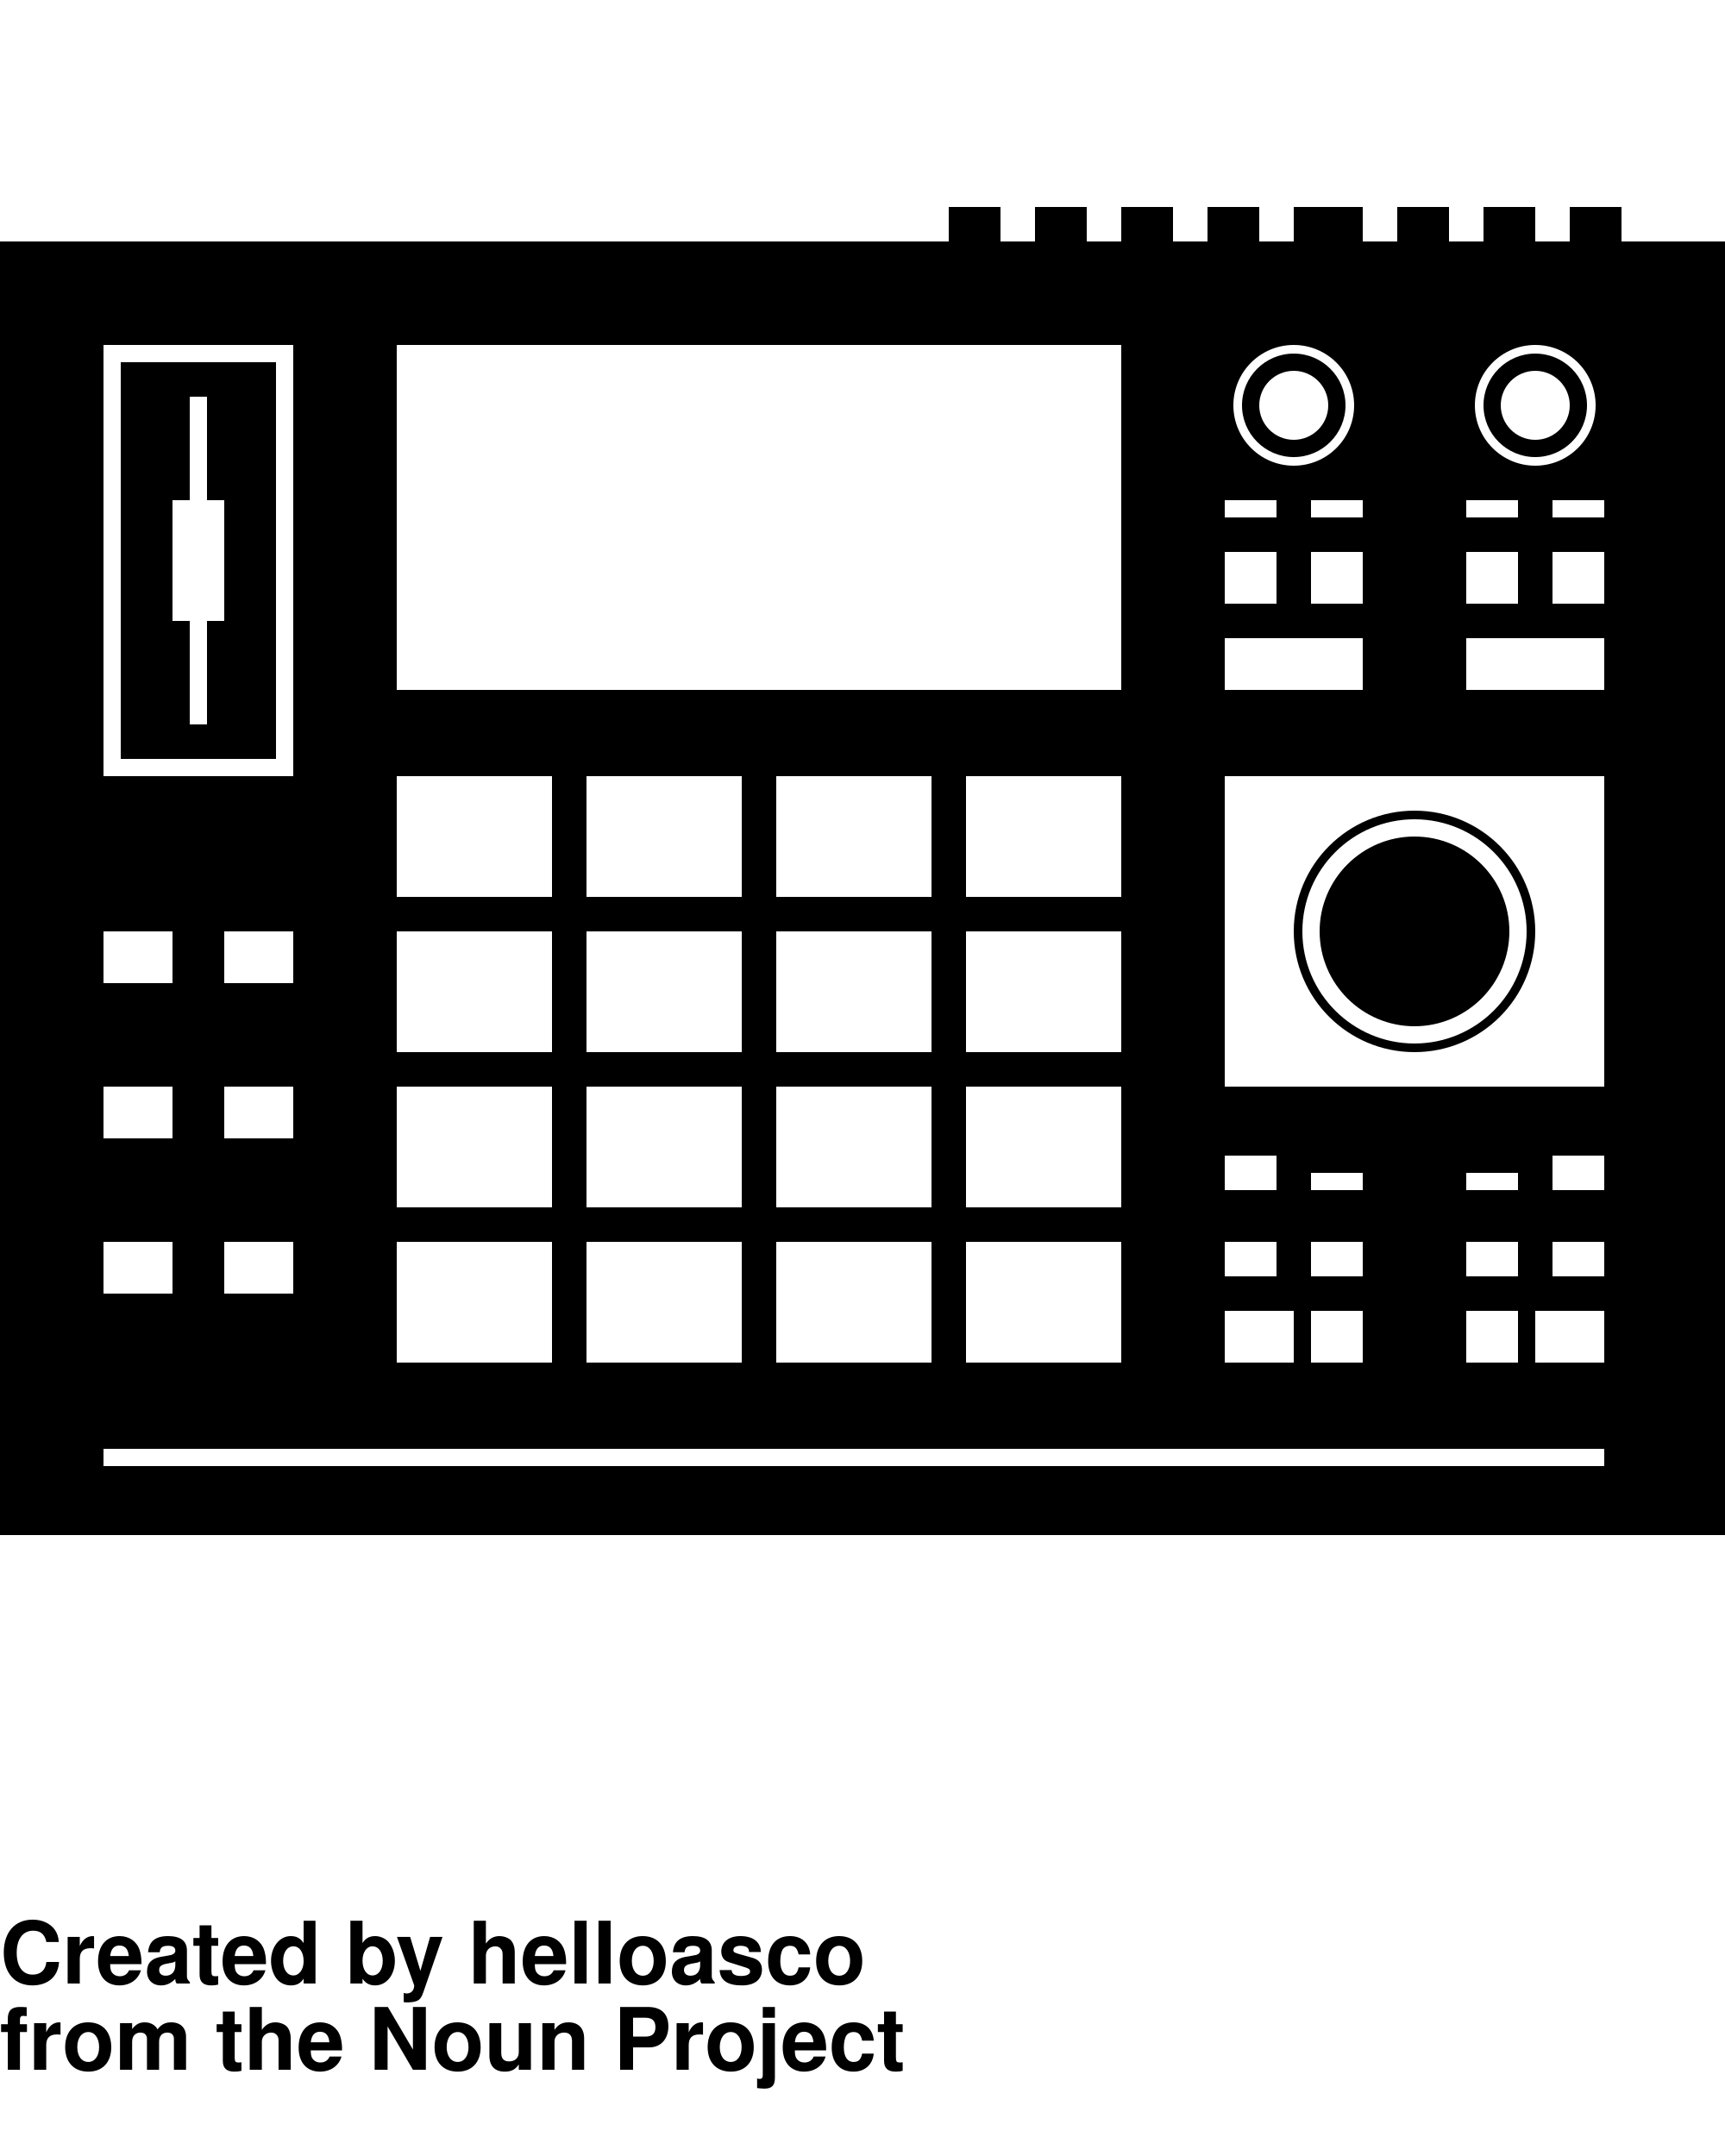
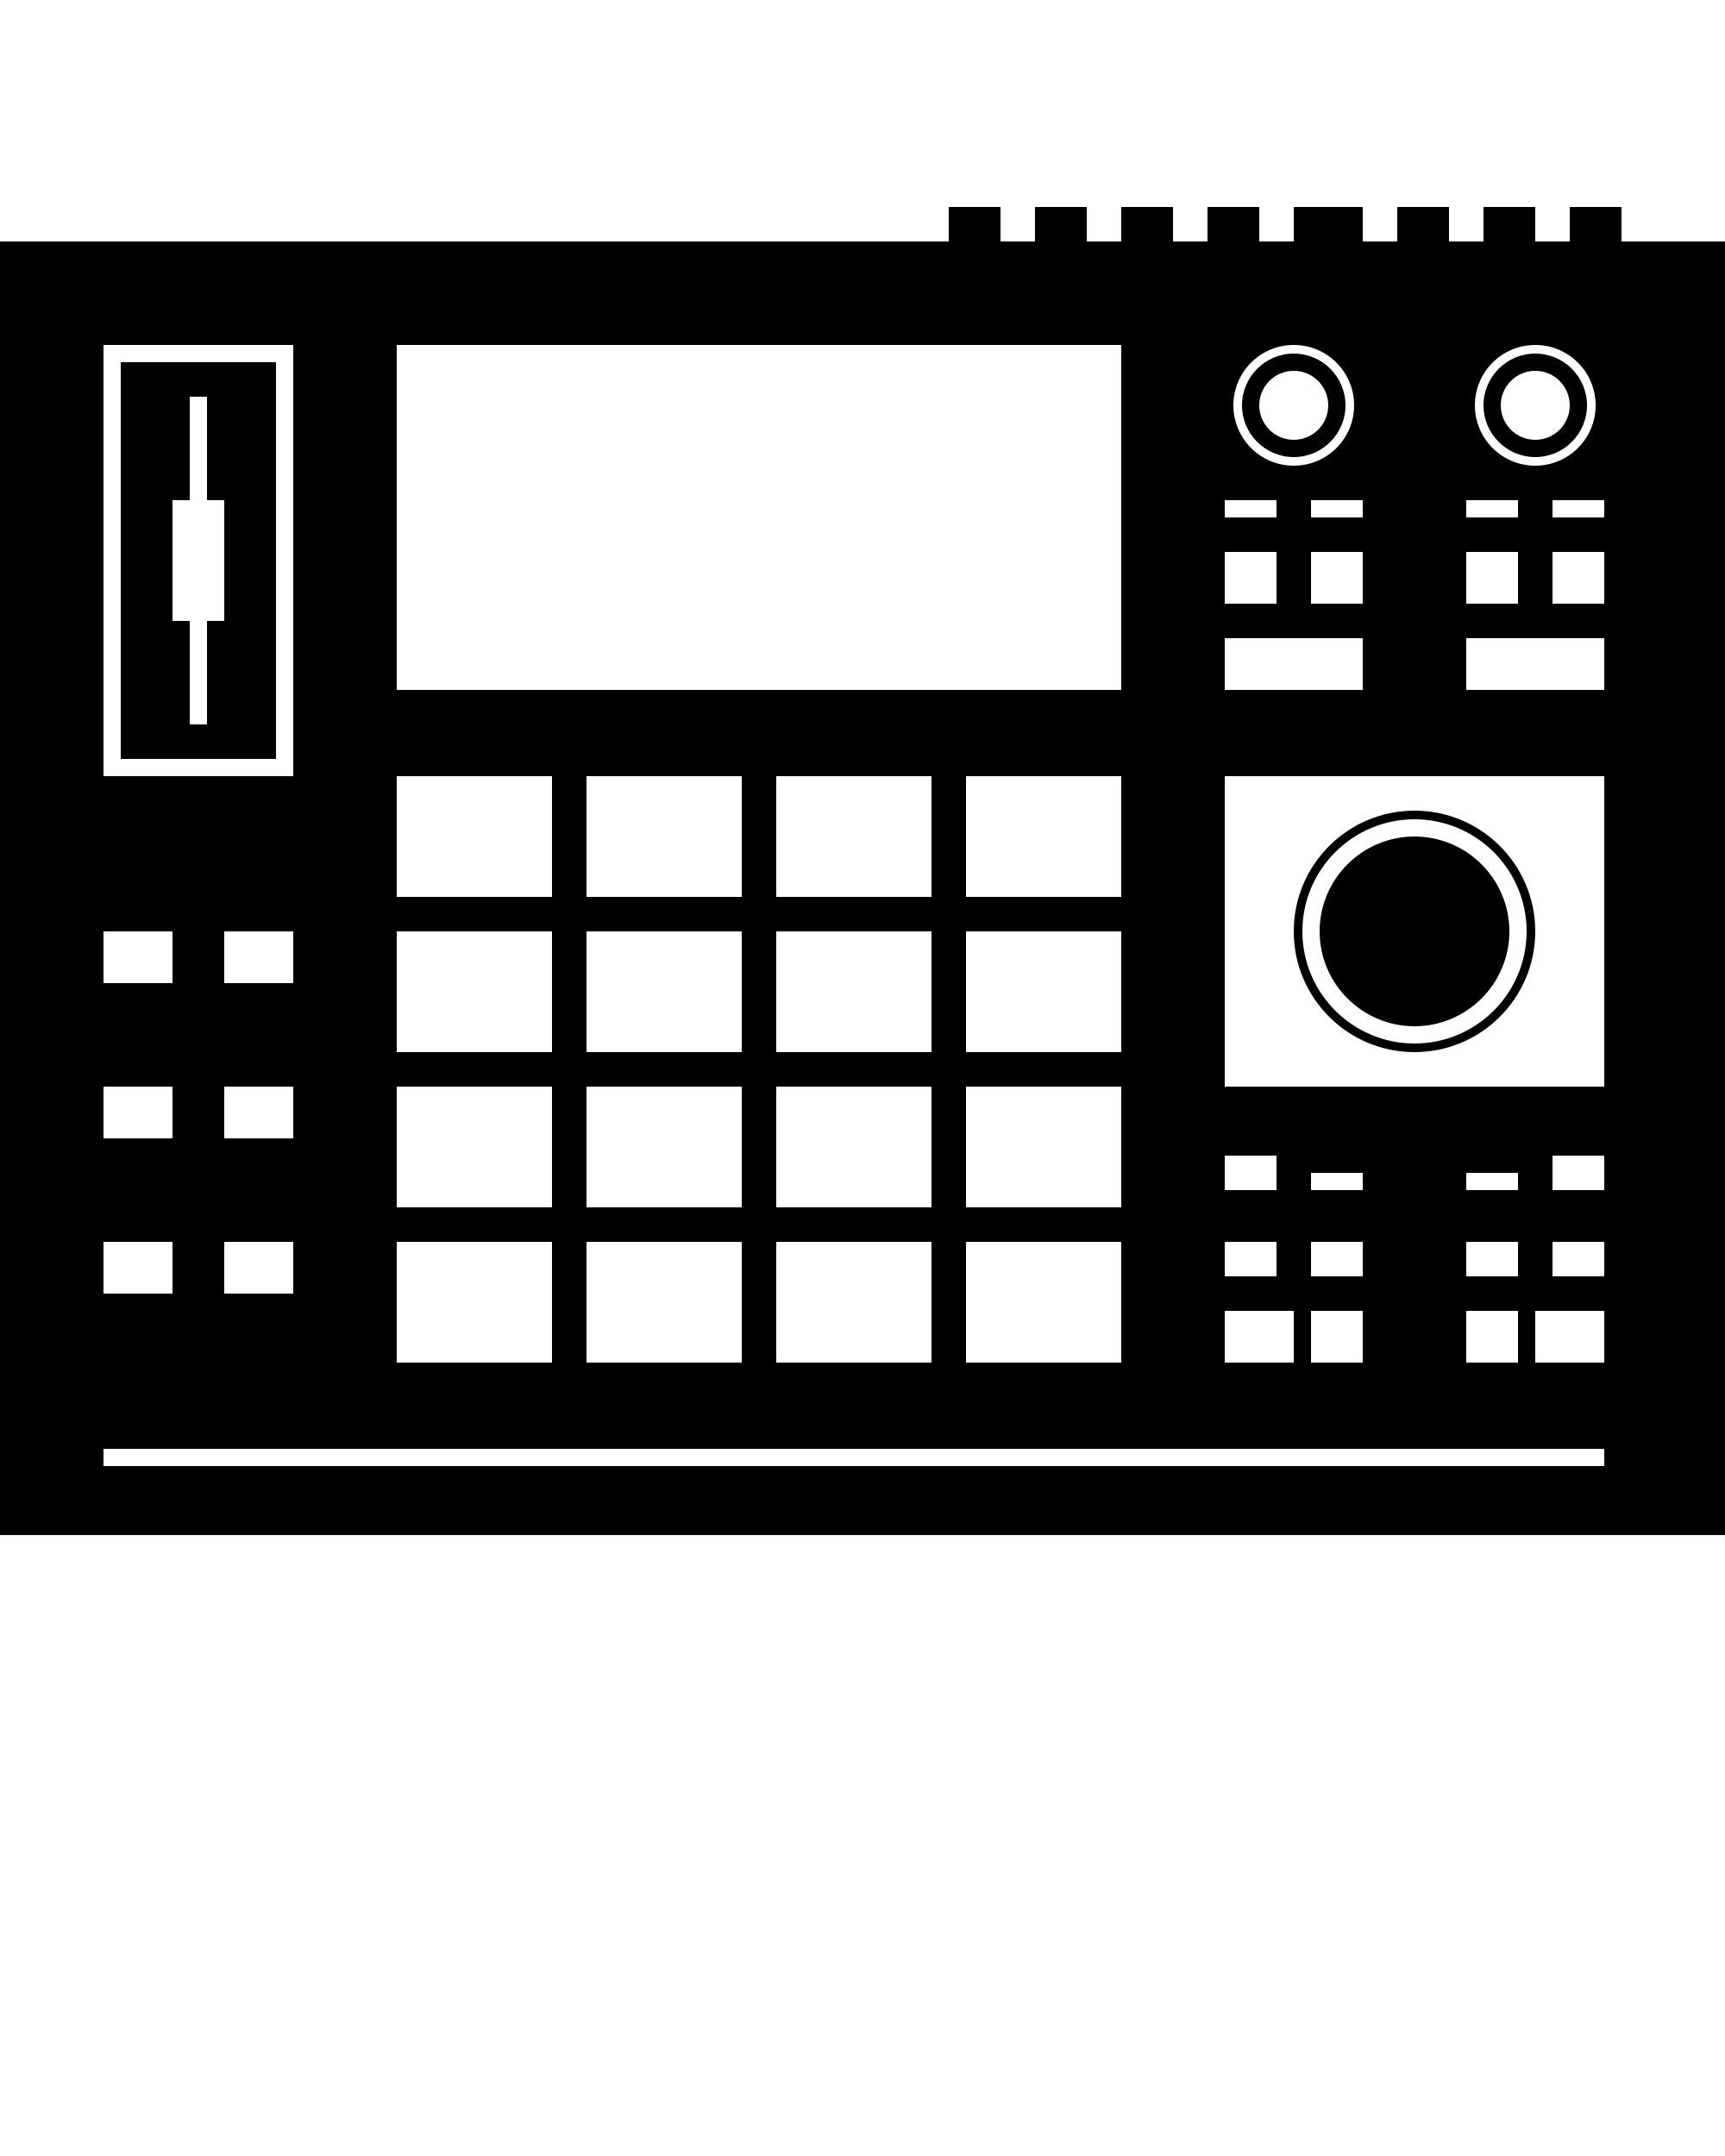
<svg xmlns="http://www.w3.org/2000/svg" version="1.1" x="0px" y="0px" viewBox="0 0 100 125" enable-background="new 0 0 100 100" xml:space="preserve">
  <g>
    <path d="M94,14v-2h-3v2h-2v-2h-3v2h-2v-2h-3v2h-2v-2h-4v2h-2v-2h-3v2h-2v-2h-3v2h-2v-2h-3v2h-2v-2h-3v2H0v75h100V14H94z M89,20   c1.934,0,3.5,1.567,3.5,3.5S90.934,27,89,27s-3.5-1.567-3.5-3.5S87.066,20,89,20z M85,29h3v1h-3V29z M85,32h3v3h-3V32z M76,30v-1h3   v1H76z M79,32v3h-3v-3H79z M75,20c1.934,0,3.5,1.567,3.5,3.5S76.934,27,75,27s-3.5-1.567-3.5-3.5S73.066,20,75,20z M71,29h3v1h-3   V29z M71,32h3v3h-3V32z M71,37h8v3h-8V37z M71,67h3v2h-3V67z M71,72h3v2h-3V72z M71,76h4v3h-4V76z M23,20h42v20H23V20z M56,70v-7h9   v7H56z M65,72v7h-9v-7H65z M56,61v-7h9v7H56z M56,52v-7h9v7H56z M45,70v-7h9v7H45z M54,72v7h-9v-7H54z M45,61v-7h9v7H45z M45,52v-7   h9v7H45z M34,70v-7h9v7H34z M43,72v7h-9v-7H43z M34,61v-7h9v7H34z M34,52v-7h9v7H34z M23,45h9v7h-9V45z M23,54h9v7h-9V54z M23,63h9   v7h-9V63z M23,72h9v7h-9V72z M6,20h11v25H6V20z M13,66v-3h4v3H13z M17,72v3h-4v-3H17z M13,57v-3h4v3H13z M6,54h4v3H6V54z M6,63h4v3   H6V63z M6,72h4v3H6V72z M93,85H6v-1h87V85z M79,72v2h-3v-2H79z M76,69v-1h3v1H76z M79,76v3h-3v-3H79z M88,72v2h-3v-2H88z M85,69v-1   h3v1H85z M88,76v3h-3v-3H88z M93,79h-4v-3h4V79z M93,74h-3v-2h3V74z M93,69h-3v-2h3V69z M93,63H71V45h22V63z M93,40h-8v-3h8V40z    M93,35h-3v-3h3V35z M93,30h-3v-1h3V30z" />
    <path d="M7,44h9V21H7V44z M10,29h1v-6h1v6h1v7h-1v6h-1v-6h-1V29z" />
    <path d="M82,61c3.866,0,7-3.134,7-7s-3.134-7-7-7s-7,3.134-7,7S78.134,61,82,61z M82,47.5c3.584,0,6.5,2.916,6.5,6.5   s-2.916,6.5-6.5,6.5s-6.5-2.916-6.5-6.5S78.416,47.5,82,47.5z" />
    <path d="M82,59.5c3.032,0,5.5-2.468,5.5-5.5c0-3.033-2.468-5.5-5.5-5.5s-5.5,2.467-5.5,5.5C76.5,57.032,78.968,59.5,82,59.5z" />
    <path d="M75,26.5c1.654,0,3-1.346,3-3s-1.346-3-3-3s-3,1.346-3,3S73.346,26.5,75,26.5z M75,21.5c1.104,0,2,0.897,2,2s-0.896,2-2,2   s-2-0.897-2-2S73.896,21.5,75,21.5z" />
    <path d="M89,26.5c1.654,0,3-1.346,3-3s-1.346-3-3-3s-3,1.346-3,3S87.346,26.5,89,26.5z M89,21.5c1.104,0,2,0.897,2,2s-0.896,2-2,2   s-2-0.897-2-2S87.896,21.5,89,21.5z" />
  </g>
-   <text x="0" y="115" fill="#000000" font-size="5px" font-weight="bold" font-family="'Helvetica Neue', Helvetica, Arial-Unicode, Arial, Sans-serif">Created by helloasco</text>
-   <text x="0" y="120" fill="#000000" font-size="5px" font-weight="bold" font-family="'Helvetica Neue', Helvetica, Arial-Unicode, Arial, Sans-serif">from the Noun Project</text>
</svg>
